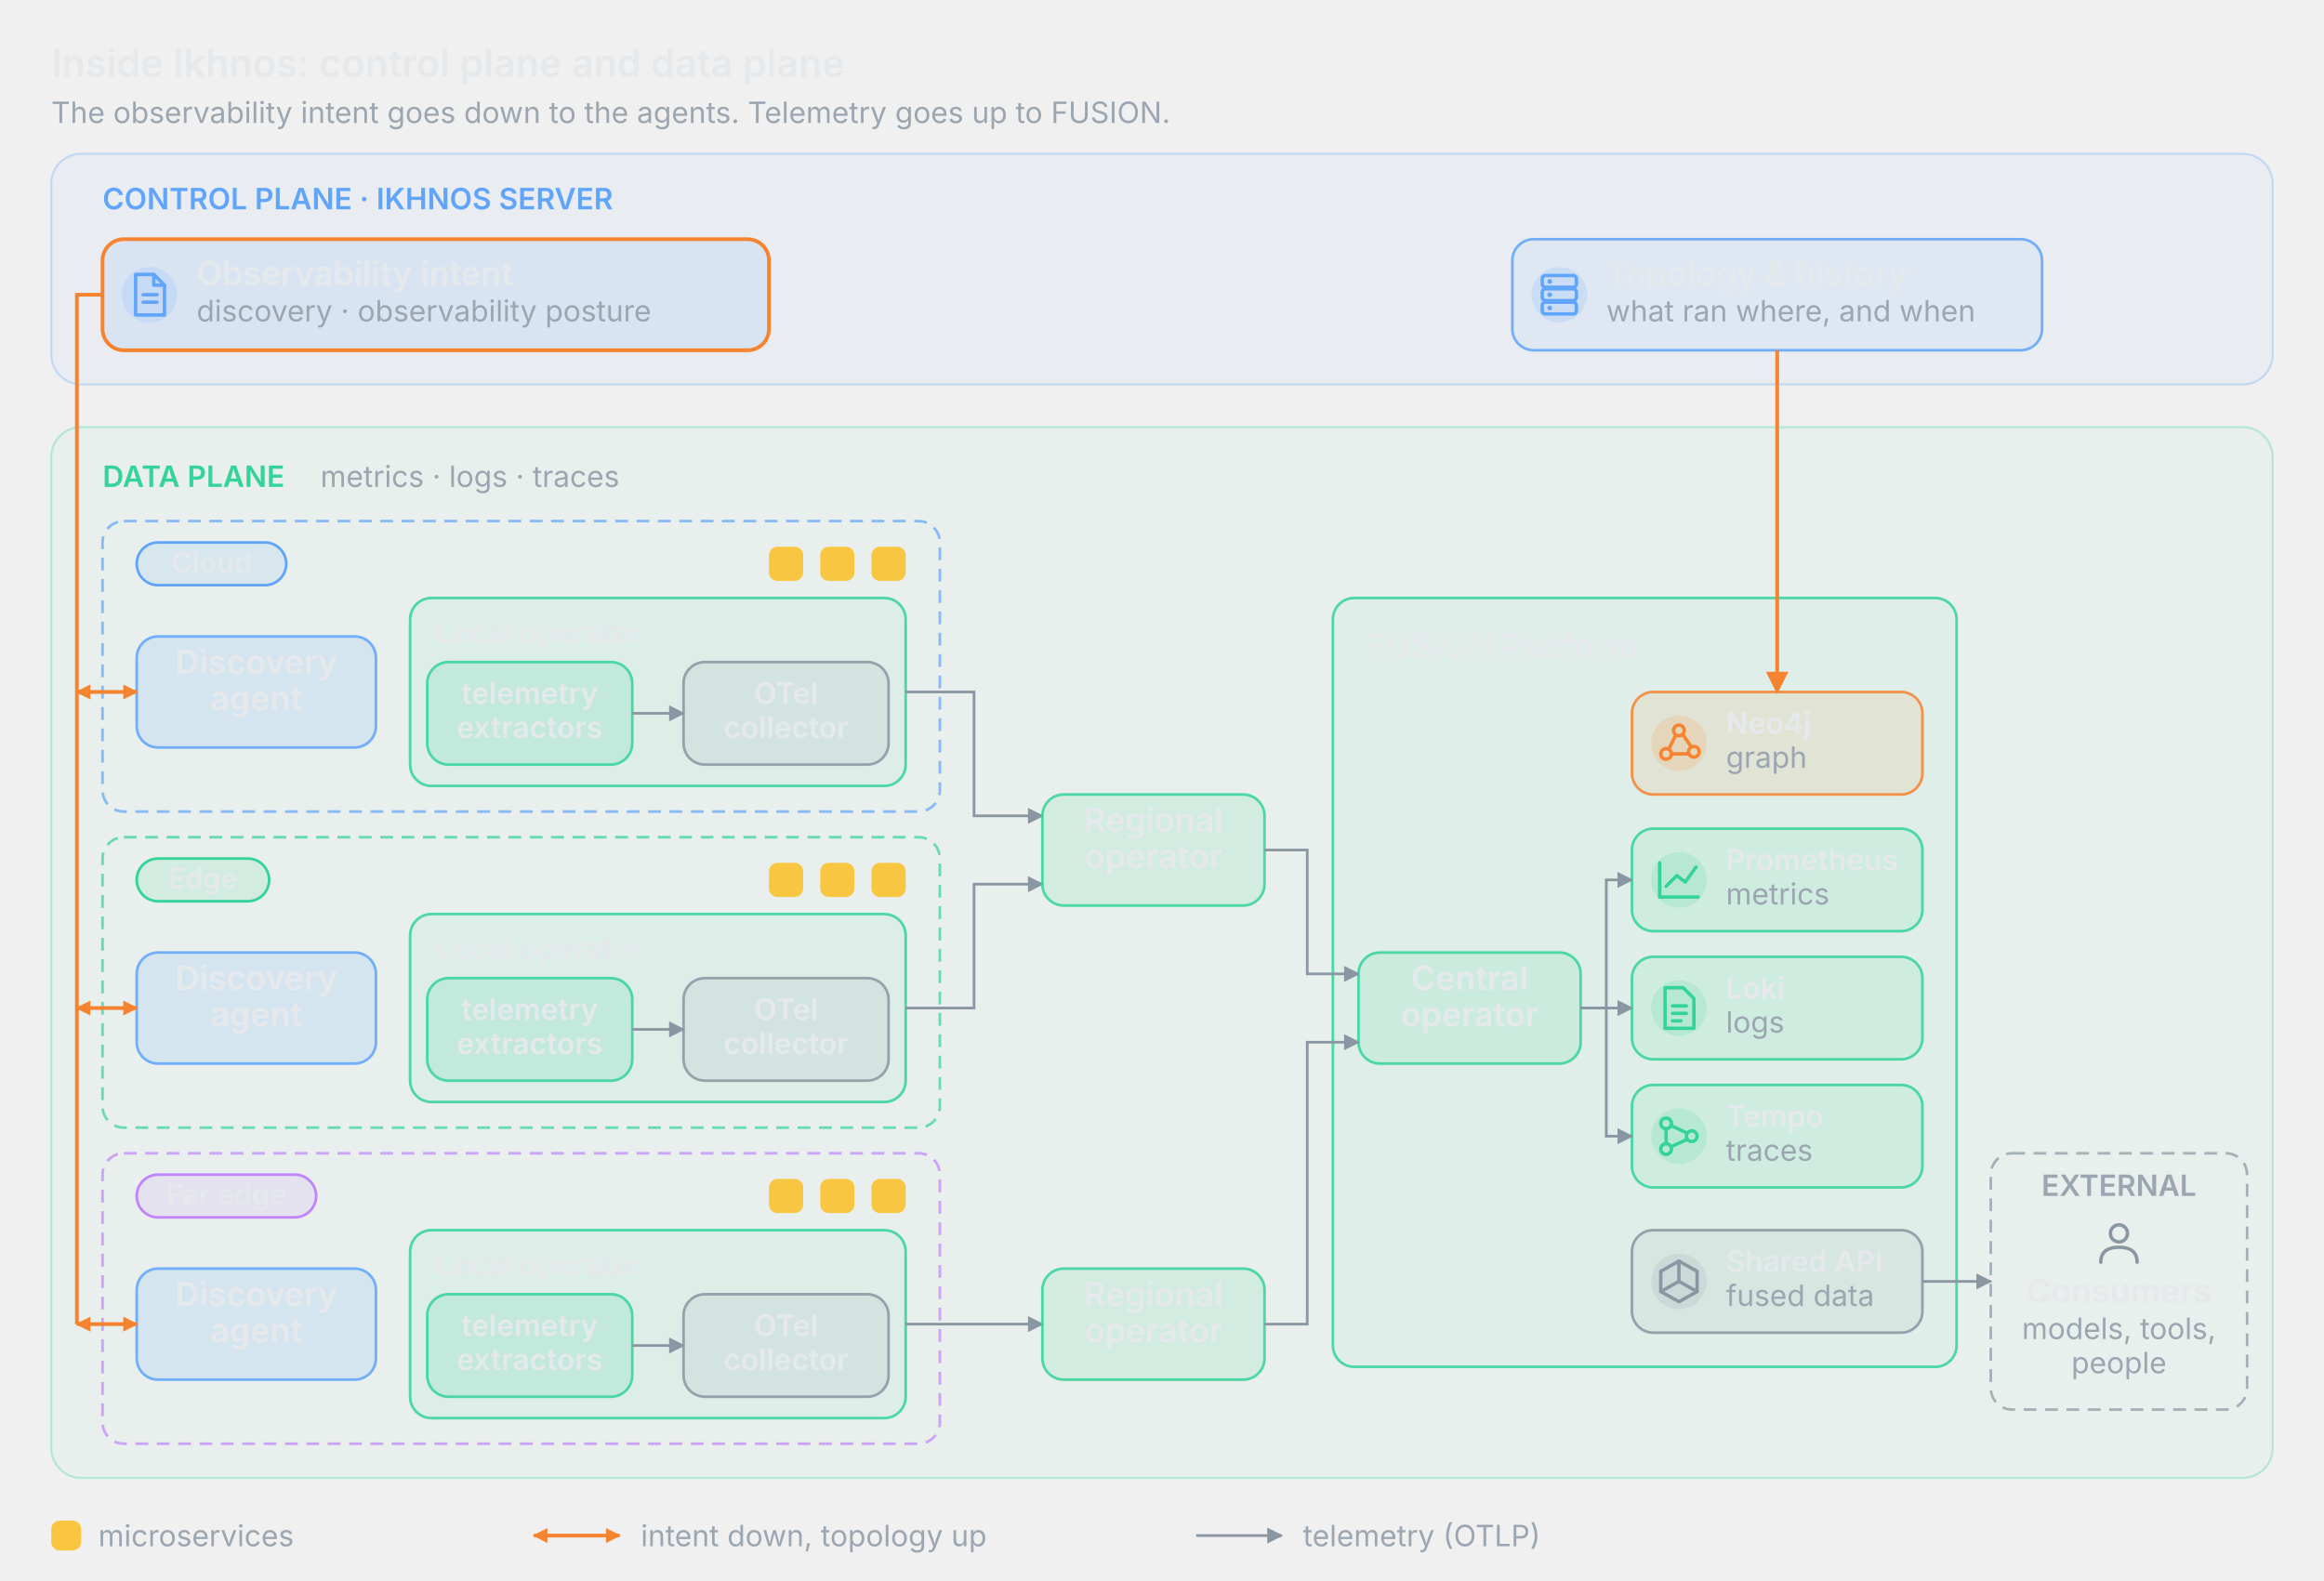
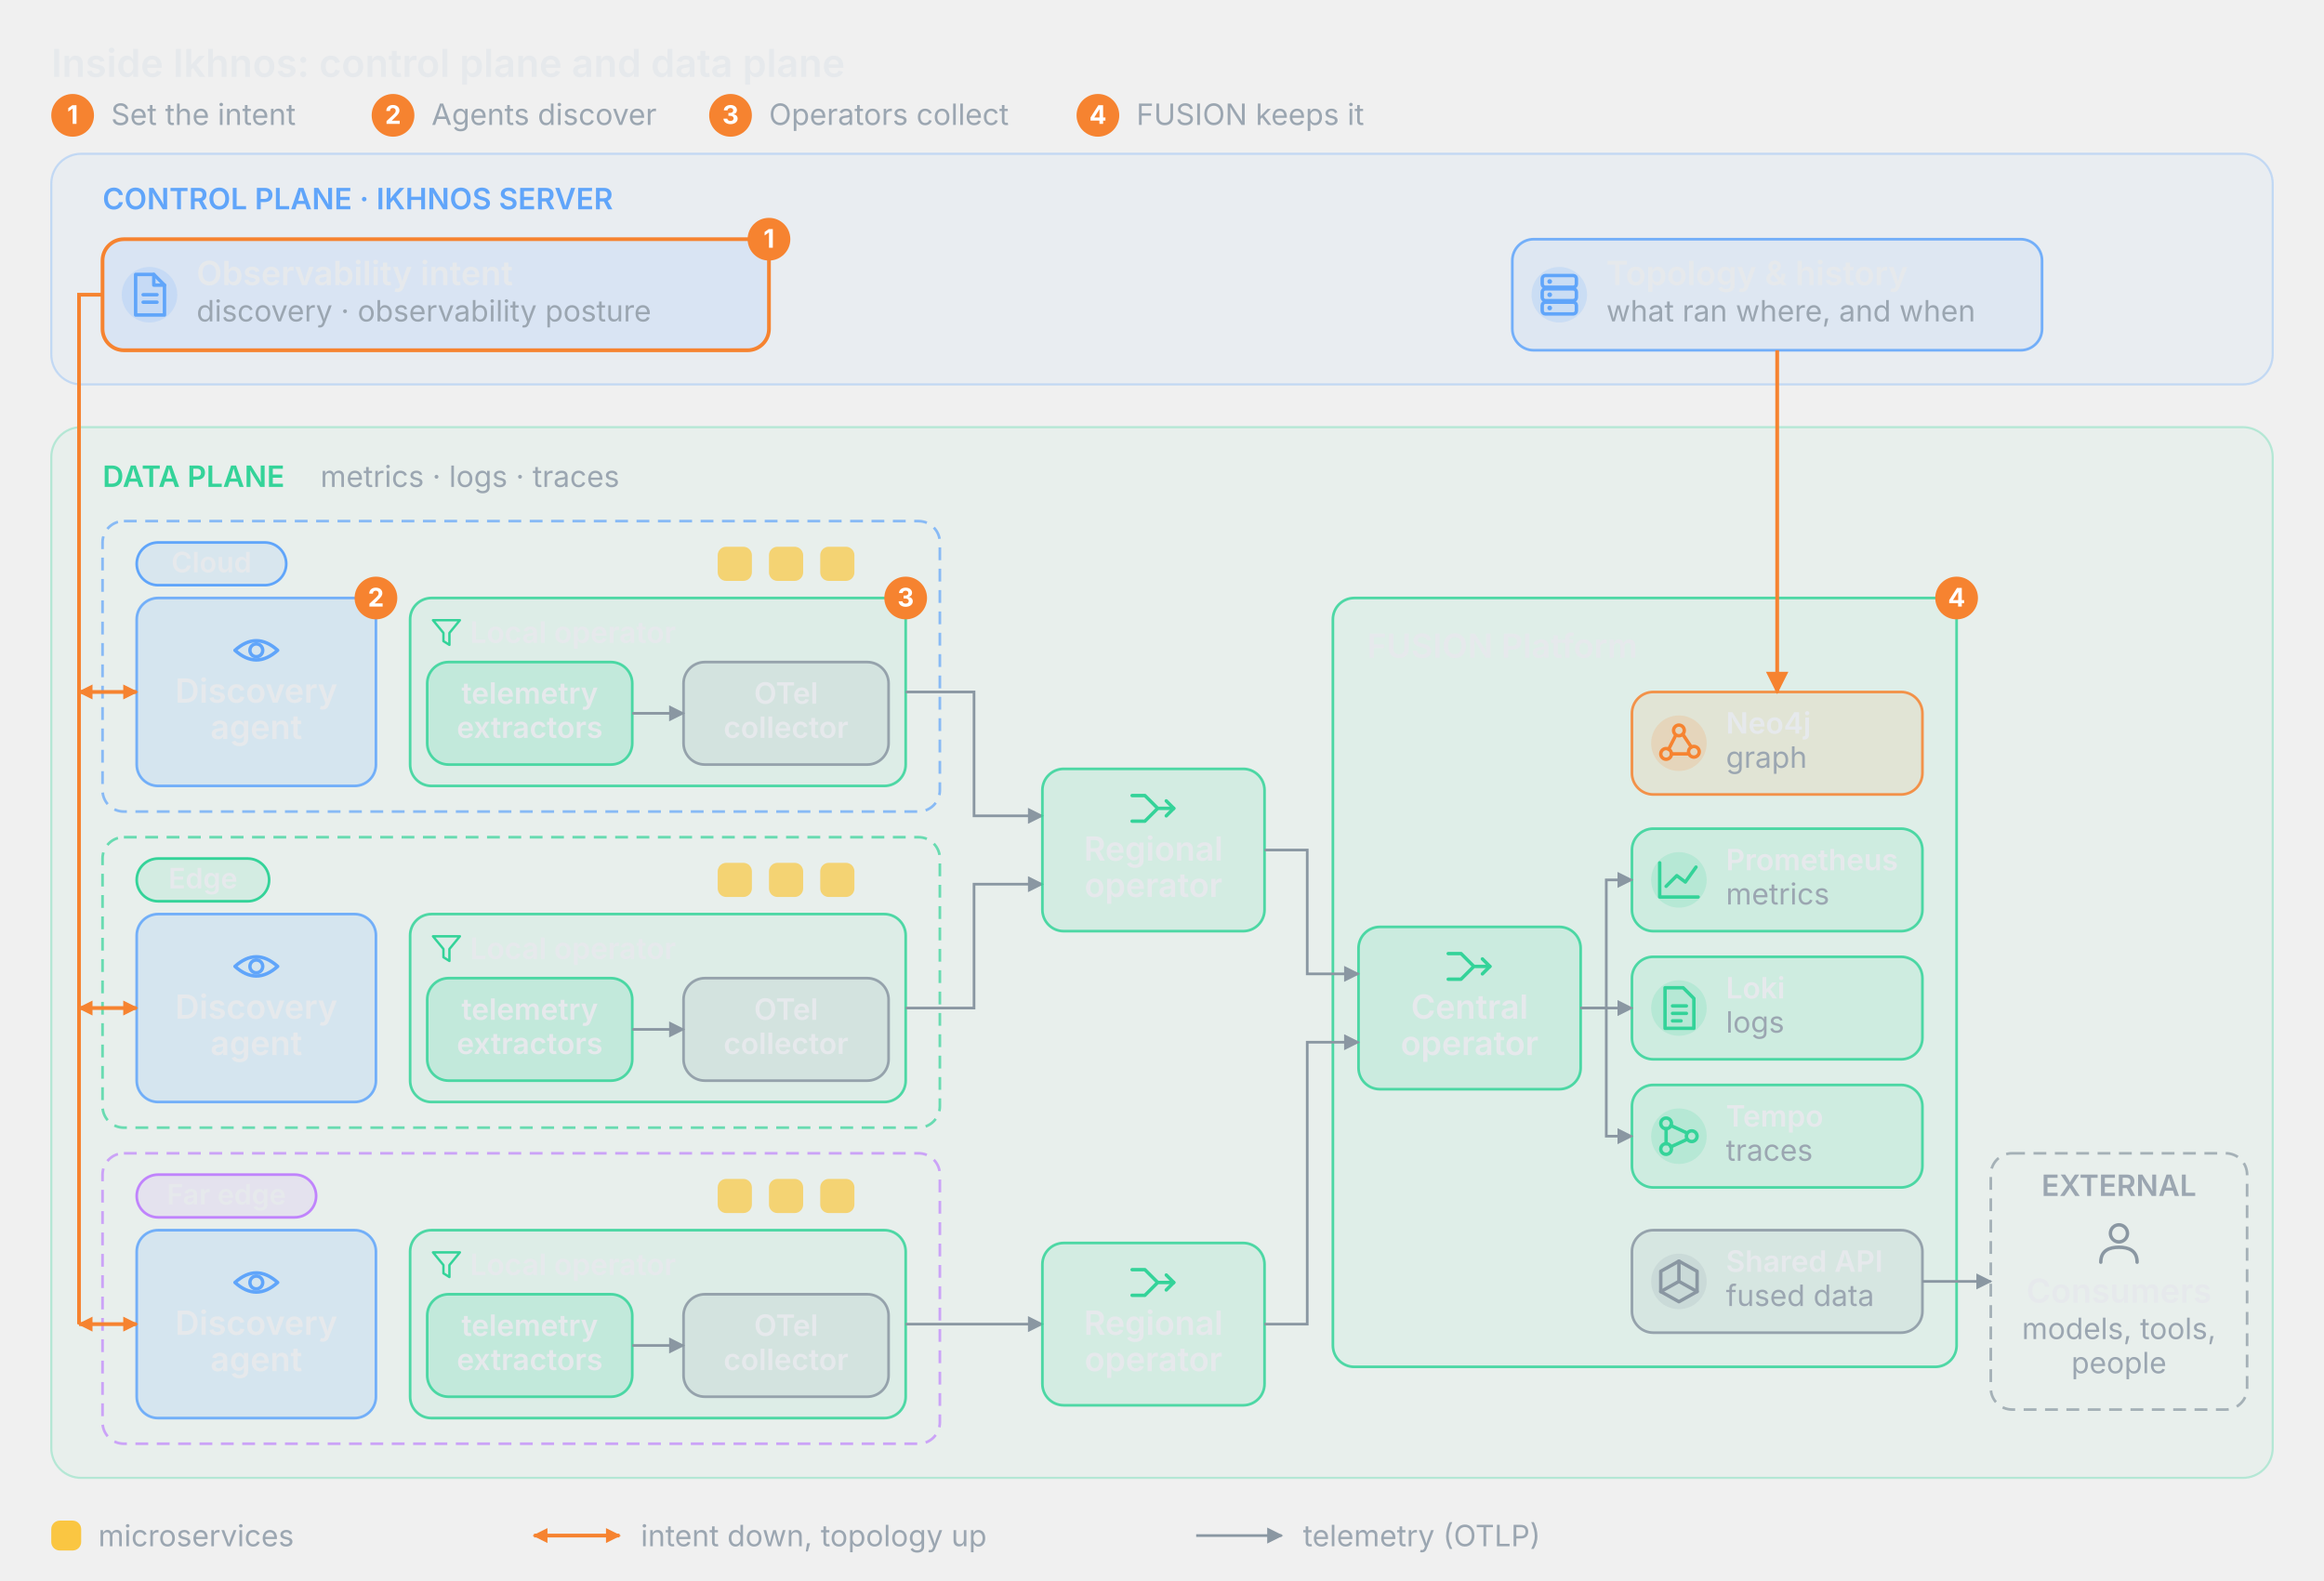
<svg xmlns="http://www.w3.org/2000/svg" viewBox="0 0 1088 740" role="img" aria-label="Ikhnos has a control plane and a data plane. In the control plane, the server holds the observability intent, which covers discovery and the observability posture, and the topology and history. The intent goes down to a discovery agent in each cloud, edge and far-edge cluster, and the topology comes back up. In the data plane, each cluster has a local operator with telemetry extractors feeding an OpenTelemetry collector. Telemetry goes through regional operators to FUSION's central operator, then into Prometheus for metrics, Loki for logs and Tempo for traces. FUSION also holds the topology graph in Neo4j, and a shared API gives outside consumers, models, tools and people, the fused data." font-size="15.6" font-family="Inter, -apple-system, 'Segoe UI', Helvetica, Arial, sans-serif">
  <defs>
    <marker id="obsplanes-arrow" viewBox="0 0 10 10" refX="9" refY="5" markerWidth="6" markerHeight="6" orient="auto-start-reverse">
      <path d="M0 0L10 5L0 10z" fill="#8a97a2" />
    </marker>
    <marker id="obsplanes-arrow-accent" viewBox="0 0 10 10" refX="9" refY="5" markerWidth="6" markerHeight="6" orient="auto-start-reverse">
      <path d="M0 0L10 5L0 10z" fill="#f68330" />
    </marker>
    <marker id="obsplanes-arrow-accent-sm" viewBox="0 0 10 10" refX="9" refY="5" markerWidth="4" markerHeight="4" orient="auto-start-reverse">
      <path d="M0 0L10 5L0 10z" fill="#f68330" />
    </marker>
  </defs>
  <text x="24" y="36" font-size="18" font-weight="600" fill="#e6e9ec">Inside Ikhnos: control plane and data plane</text>
-   <text x="24" y="57.6" font-size="13.8" fill="#9ba6b1">The observability intent goes down to the agents. Telemetry goes up to FUSION.</text>
+   <g>
+     <g>
+       <circle cx="34" cy="54" r="10" fill="#f68330" />
+       <text x="34" y="58" text-anchor="middle" font-size="12" font-weight="700" fill="#fff">1</text>
+     </g>
+     <text x="52" y="58.5" font-size="13.8" fill="#9ba6b1">Set the intent</text>
+   </g>
+   <g>
+     <g>
+       <circle cx="184" cy="54" r="10" fill="#f68330" />
+       <text x="184" y="58" text-anchor="middle" font-size="12" font-weight="700" fill="#fff">2</text>
+     </g>
+     <text x="202" y="58.5" font-size="13.8" fill="#9ba6b1">Agents discover</text>
+   </g>
+   <g>
+     <g>
+       <circle cx="342" cy="54" r="10" fill="#f68330" />
+       <text x="342" y="58" text-anchor="middle" font-size="12" font-weight="700" fill="#fff">3</text>
+     </g>
+     <text x="360" y="58.5" font-size="13.8" fill="#9ba6b1">Operators collect</text>
+   </g>
+   <g>
+     <g>
+       <circle cx="514" cy="54" r="10" fill="#f68330" />
+       <text x="514" y="58" text-anchor="middle" font-size="12" font-weight="700" fill="#fff">4</text>
+     </g>
+     <text x="532" y="58.5" font-size="13.8" fill="#9ba6b1">FUSION keeps it</text>
+   </g>
  <rect x="24" y="72" width="1040" height="108" rx="14" fill="#60a5fa" fill-opacity="0.05" stroke="#60a5fa" stroke-opacity="0.3" />
  <text x="48" y="98" font-size="13.8" font-weight="600" fill="#60a5fa">CONTROL PLANE · IKHNOS SERVER</text>
  <g>
    <rect x="48" y="112" width="312" height="52" rx="10" fill="#60a5fa" fill-opacity="0.12" stroke="#f68330" stroke-opacity="1" stroke-width="1.75" />
    <circle cx="70" cy="138" r="13" fill="#60a5fa" fill-opacity="0.16" />
    <g transform="translate(70 138)">
      <path d="M-6.5 -9.5H2L7 -4.5V9.5H-6.5Z" fill="none" stroke="#60a5fa" stroke-width="1.6" stroke-linecap="round" stroke-linejoin="round" />
      <path d="M2 -9.5V-4.5H7M-3 0H3.5M-3 3.5H3.5" fill="none" stroke="#60a5fa" stroke-width="1.6" stroke-linecap="round" stroke-linejoin="round" />
    </g>
    <text x="92" y="133.5" font-weight="600" fill="#e6e9ec">Observability intent</text>
    <text x="92" y="150.5" font-size="13.8" fill="#9ba6b1">discovery · observability posture</text>
  </g>
  <g>
    <rect x="708" y="112" width="248" height="52" rx="10" fill="#60a5fa" fill-opacity="0.08" stroke="#60a5fa" stroke-opacity="0.85" stroke-width="1.25" />
    <circle cx="730" cy="138" r="13" fill="#60a5fa" fill-opacity="0.16" />
    <g transform="translate(730 138)">
      <rect x="-8" y="-9" width="16" height="5.5" rx="1.5" fill="none" stroke="#60a5fa" stroke-width="1.6" stroke-linecap="round" stroke-linejoin="round" />
      <rect x="-8" y="-2.75" width="16" height="5.5" rx="1.5" fill="none" stroke="#60a5fa" stroke-width="1.6" stroke-linecap="round" stroke-linejoin="round" />
      <rect x="-8" y="3.5" width="16" height="5.5" rx="1.5" fill="none" stroke="#60a5fa" stroke-width="1.6" stroke-linecap="round" stroke-linejoin="round" />
      <path d="M-4.5 -6.2h.01M-4.5 0h.01M-4.5 6.2h.01" fill="none" stroke="#60a5fa" stroke-width="2.2" stroke-linecap="round" stroke-linejoin="round" />
    </g>
    <text x="752" y="133.5" font-weight="600" fill="#e6e9ec">Topology &amp; history</text>
    <text x="752" y="150.5" font-size="13.8" fill="#9ba6b1">what ran where, and when</text>
  </g>
  <rect x="24" y="200" width="1040" height="492" rx="14" fill="#34d399" fill-opacity="0.045" stroke="#34d399" stroke-opacity="0.3" />
  <text x="48" y="228" font-size="13.8" font-weight="600" fill="#34d399">DATA PLANE</text>
  <text x="150" y="228" font-size="13.8" fill="#9ba6b1">metrics · logs · traces</text>
  <g>
    <rect x="48" y="244" width="392" height="136" rx="10" fill="none" fill-opacity="0" stroke="#60a5fa" stroke-opacity="0.7" stroke-width="1.25" stroke-dasharray="6 4" />
    <g>
      <rect x="64" y="254" width="70" height="20" rx="10" fill="#60a5fa" fill-opacity="0.12" stroke="#60a5fa" stroke-width="1.25" />
      <text x="99" y="268" text-anchor="middle" font-size="13.2" font-weight="600" fill="#e6e9ec">Cloud</text>
    </g>
-     <rect x="360" y="256" width="16" height="16" rx="4" fill="#fbbf24" fill-opacity="0.85" />
-     <rect x="384" y="256" width="16" height="16" rx="4" fill="#fbbf24" fill-opacity="0.85" />
-     <rect x="408" y="256" width="16" height="16" rx="4" fill="#fbbf24" fill-opacity="0.85" />
-     <g>
-       <rect x="64" y="298" width="112" height="52" rx="10" fill="#60a5fa" fill-opacity="0.14" stroke="#60a5fa" stroke-opacity="0.85" stroke-width="1.25" />
-       <text x="120" y="315.5" font-weight="600" fill="#e6e9ec" text-anchor="middle">Discovery</text>
-       <text x="120" y="332.5" font-weight="600" fill="#e6e9ec" text-anchor="middle">agent</text>
+     <rect x="336" y="256" width="16" height="16" rx="4" fill="#fbbf24" fill-opacity="0.6" />
+     <rect x="360" y="256" width="16" height="16" rx="4" fill="#fbbf24" fill-opacity="0.6" />
+     <rect x="384" y="256" width="16" height="16" rx="4" fill="#fbbf24" fill-opacity="0.6" />
+     <g>
+       <rect x="64" y="280" width="112" height="88" rx="10" fill="#60a5fa" fill-opacity="0.14" stroke="#60a5fa" stroke-opacity="0.85" stroke-width="1.25" />
+       <g transform="translate(120 304.5)">
+         <path d="M-10 0Q0 -9 10 0Q0 9 -10 0Z" fill="none" stroke="#60a5fa" stroke-width="1.6" stroke-linecap="round" stroke-linejoin="round" />
+         <circle cx="0" cy="0" r="3" fill="none" stroke="#60a5fa" stroke-width="1.6" stroke-linecap="round" stroke-linejoin="round" />
+       </g>
+       <text x="120" y="329" font-weight="600" fill="#e6e9ec" text-anchor="middle">Discovery</text>
+       <text x="120" y="346" font-weight="600" fill="#e6e9ec" text-anchor="middle">agent</text>
    </g>
    <rect x="192" y="280" width="232" height="88" rx="10" fill="#34d399" fill-opacity="0.06" stroke="#34d399" stroke-opacity="0.85" stroke-width="1.25" />
-     <text x="204" y="301" font-size="13.8" font-weight="600" fill="#e6e9ec">Local operator</text>
+     <g transform="translate(209 296) scale(0.7)">
+       <g transform="translate(0 0)">
+         <path d="M-9 -8H9L2 0.5V8.5L-2 6V0.5Z" fill="none" stroke="#34d399" stroke-width="1.6" stroke-linecap="round" stroke-linejoin="round" />
+       </g>
+     </g>
+     <text x="220" y="301" font-size="13.8" font-weight="600" fill="#e6e9ec">Local operator</text>
    <rect x="200" y="310" width="96" height="48" rx="10" fill="#34d399" fill-opacity="0.16" stroke="#34d399" stroke-opacity="0.85" stroke-width="1.25" />
    <text x="248" y="329.5" font-size="13.8" font-weight="600" fill="#e6e9ec" text-anchor="middle">telemetry</text>
    <text x="248" y="345.5" font-size="13.8" font-weight="600" fill="#e6e9ec" text-anchor="middle">extractors</text>
    <path d="M296 334H320" fill="none" stroke="#8a97a2" stroke-width="1.25" marker-end="url(#obsplanes-arrow)" />
    <rect x="320" y="310" width="96" height="48" rx="10" fill="#8a97a2" fill-opacity="0.12" stroke="#8a97a2" stroke-opacity="0.85" stroke-width="1.25" />
    <text x="368" y="329.5" font-size="13.8" font-weight="600" fill="#e6e9ec" text-anchor="middle">OTel</text>
    <text x="368" y="345.5" font-size="13.8" font-weight="600" fill="#e6e9ec" text-anchor="middle">collector</text>
-     <path d="M36 324H64" fill="none" stroke="#f68330" stroke-width="1.75" marker-end="url(#obsplanes-arrow-accent-sm)" marker-start="url(#obsplanes-arrow-accent-sm)" />
+     <path d="M37 324H64" fill="none" stroke="#f68330" stroke-width="1.75" marker-end="url(#obsplanes-arrow-accent-sm)" marker-start="url(#obsplanes-arrow-accent-sm)" />
    <path d="M424 324H456V382H488" fill="none" stroke="#8a97a2" stroke-width="1.25" marker-end="url(#obsplanes-arrow)" />
  </g>
  <g>
    <rect x="48" y="392" width="392" height="136" rx="10" fill="none" fill-opacity="0" stroke="#34d399" stroke-opacity="0.7" stroke-width="1.25" stroke-dasharray="6 4" />
    <g>
      <rect x="64" y="402" width="62" height="20" rx="10" fill="#34d399" fill-opacity="0.12" stroke="#34d399" stroke-width="1.25" />
      <text x="95" y="416" text-anchor="middle" font-size="13.2" font-weight="600" fill="#e6e9ec">Edge</text>
    </g>
-     <rect x="360" y="404" width="16" height="16" rx="4" fill="#fbbf24" fill-opacity="0.85" />
-     <rect x="384" y="404" width="16" height="16" rx="4" fill="#fbbf24" fill-opacity="0.85" />
-     <rect x="408" y="404" width="16" height="16" rx="4" fill="#fbbf24" fill-opacity="0.85" />
-     <g>
-       <rect x="64" y="446" width="112" height="52" rx="10" fill="#60a5fa" fill-opacity="0.14" stroke="#60a5fa" stroke-opacity="0.85" stroke-width="1.25" />
-       <text x="120" y="463.5" font-weight="600" fill="#e6e9ec" text-anchor="middle">Discovery</text>
-       <text x="120" y="480.5" font-weight="600" fill="#e6e9ec" text-anchor="middle">agent</text>
+     <rect x="336" y="404" width="16" height="16" rx="4" fill="#fbbf24" fill-opacity="0.6" />
+     <rect x="360" y="404" width="16" height="16" rx="4" fill="#fbbf24" fill-opacity="0.6" />
+     <rect x="384" y="404" width="16" height="16" rx="4" fill="#fbbf24" fill-opacity="0.6" />
+     <g>
+       <rect x="64" y="428" width="112" height="88" rx="10" fill="#60a5fa" fill-opacity="0.14" stroke="#60a5fa" stroke-opacity="0.85" stroke-width="1.25" />
+       <g transform="translate(120 452.5)">
+         <path d="M-10 0Q0 -9 10 0Q0 9 -10 0Z" fill="none" stroke="#60a5fa" stroke-width="1.6" stroke-linecap="round" stroke-linejoin="round" />
+         <circle cx="0" cy="0" r="3" fill="none" stroke="#60a5fa" stroke-width="1.6" stroke-linecap="round" stroke-linejoin="round" />
+       </g>
+       <text x="120" y="477" font-weight="600" fill="#e6e9ec" text-anchor="middle">Discovery</text>
+       <text x="120" y="494" font-weight="600" fill="#e6e9ec" text-anchor="middle">agent</text>
    </g>
    <rect x="192" y="428" width="232" height="88" rx="10" fill="#34d399" fill-opacity="0.06" stroke="#34d399" stroke-opacity="0.85" stroke-width="1.25" />
-     <text x="204" y="449" font-size="13.8" font-weight="600" fill="#e6e9ec">Local operator</text>
+     <g transform="translate(209 444) scale(0.7)">
+       <g transform="translate(0 0)">
+         <path d="M-9 -8H9L2 0.5V8.5L-2 6V0.5Z" fill="none" stroke="#34d399" stroke-width="1.6" stroke-linecap="round" stroke-linejoin="round" />
+       </g>
+     </g>
+     <text x="220" y="449" font-size="13.8" font-weight="600" fill="#e6e9ec">Local operator</text>
    <rect x="200" y="458" width="96" height="48" rx="10" fill="#34d399" fill-opacity="0.16" stroke="#34d399" stroke-opacity="0.85" stroke-width="1.25" />
    <text x="248" y="477.5" font-size="13.8" font-weight="600" fill="#e6e9ec" text-anchor="middle">telemetry</text>
    <text x="248" y="493.5" font-size="13.8" font-weight="600" fill="#e6e9ec" text-anchor="middle">extractors</text>
    <path d="M296 482H320" fill="none" stroke="#8a97a2" stroke-width="1.25" marker-end="url(#obsplanes-arrow)" />
    <rect x="320" y="458" width="96" height="48" rx="10" fill="#8a97a2" fill-opacity="0.12" stroke="#8a97a2" stroke-opacity="0.85" stroke-width="1.25" />
    <text x="368" y="477.5" font-size="13.8" font-weight="600" fill="#e6e9ec" text-anchor="middle">OTel</text>
    <text x="368" y="493.5" font-size="13.8" font-weight="600" fill="#e6e9ec" text-anchor="middle">collector</text>
-     <path d="M36 472H64" fill="none" stroke="#f68330" stroke-width="1.75" marker-end="url(#obsplanes-arrow-accent-sm)" marker-start="url(#obsplanes-arrow-accent-sm)" />
+     <path d="M37 472H64" fill="none" stroke="#f68330" stroke-width="1.75" marker-end="url(#obsplanes-arrow-accent-sm)" marker-start="url(#obsplanes-arrow-accent-sm)" />
    <path d="M424 472H456V414H488" fill="none" stroke="#8a97a2" stroke-width="1.25" marker-end="url(#obsplanes-arrow)" />
  </g>
  <g>
    <rect x="48" y="540" width="392" height="136" rx="10" fill="none" fill-opacity="0" stroke="#c084fc" stroke-opacity="0.7" stroke-width="1.25" stroke-dasharray="6 4" />
    <g>
      <rect x="64" y="550" width="84" height="20" rx="10" fill="#c084fc" fill-opacity="0.12" stroke="#c084fc" stroke-width="1.25" />
      <text x="106" y="564" text-anchor="middle" font-size="13.2" font-weight="600" fill="#e6e9ec">Far edge</text>
    </g>
-     <rect x="360" y="552" width="16" height="16" rx="4" fill="#fbbf24" fill-opacity="0.85" />
-     <rect x="384" y="552" width="16" height="16" rx="4" fill="#fbbf24" fill-opacity="0.85" />
-     <rect x="408" y="552" width="16" height="16" rx="4" fill="#fbbf24" fill-opacity="0.85" />
-     <g>
-       <rect x="64" y="594" width="112" height="52" rx="10" fill="#60a5fa" fill-opacity="0.14" stroke="#60a5fa" stroke-opacity="0.85" stroke-width="1.25" />
-       <text x="120" y="611.5" font-weight="600" fill="#e6e9ec" text-anchor="middle">Discovery</text>
-       <text x="120" y="628.5" font-weight="600" fill="#e6e9ec" text-anchor="middle">agent</text>
+     <rect x="336" y="552" width="16" height="16" rx="4" fill="#fbbf24" fill-opacity="0.6" />
+     <rect x="360" y="552" width="16" height="16" rx="4" fill="#fbbf24" fill-opacity="0.6" />
+     <rect x="384" y="552" width="16" height="16" rx="4" fill="#fbbf24" fill-opacity="0.6" />
+     <g>
+       <rect x="64" y="576" width="112" height="88" rx="10" fill="#60a5fa" fill-opacity="0.14" stroke="#60a5fa" stroke-opacity="0.85" stroke-width="1.25" />
+       <g transform="translate(120 600.5)">
+         <path d="M-10 0Q0 -9 10 0Q0 9 -10 0Z" fill="none" stroke="#60a5fa" stroke-width="1.6" stroke-linecap="round" stroke-linejoin="round" />
+         <circle cx="0" cy="0" r="3" fill="none" stroke="#60a5fa" stroke-width="1.6" stroke-linecap="round" stroke-linejoin="round" />
+       </g>
+       <text x="120" y="625" font-weight="600" fill="#e6e9ec" text-anchor="middle">Discovery</text>
+       <text x="120" y="642" font-weight="600" fill="#e6e9ec" text-anchor="middle">agent</text>
    </g>
    <rect x="192" y="576" width="232" height="88" rx="10" fill="#34d399" fill-opacity="0.06" stroke="#34d399" stroke-opacity="0.85" stroke-width="1.25" />
-     <text x="204" y="597" font-size="13.8" font-weight="600" fill="#e6e9ec">Local operator</text>
+     <g transform="translate(209 592) scale(0.7)">
+       <g transform="translate(0 0)">
+         <path d="M-9 -8H9L2 0.5V8.5L-2 6V0.5Z" fill="none" stroke="#34d399" stroke-width="1.6" stroke-linecap="round" stroke-linejoin="round" />
+       </g>
+     </g>
+     <text x="220" y="597" font-size="13.8" font-weight="600" fill="#e6e9ec">Local operator</text>
    <rect x="200" y="606" width="96" height="48" rx="10" fill="#34d399" fill-opacity="0.16" stroke="#34d399" stroke-opacity="0.85" stroke-width="1.25" />
    <text x="248" y="625.5" font-size="13.8" font-weight="600" fill="#e6e9ec" text-anchor="middle">telemetry</text>
    <text x="248" y="641.5" font-size="13.8" font-weight="600" fill="#e6e9ec" text-anchor="middle">extractors</text>
    <path d="M296 630H320" fill="none" stroke="#8a97a2" stroke-width="1.25" marker-end="url(#obsplanes-arrow)" />
    <rect x="320" y="606" width="96" height="48" rx="10" fill="#8a97a2" fill-opacity="0.12" stroke="#8a97a2" stroke-opacity="0.85" stroke-width="1.25" />
    <text x="368" y="625.5" font-size="13.8" font-weight="600" fill="#e6e9ec" text-anchor="middle">OTel</text>
    <text x="368" y="641.5" font-size="13.8" font-weight="600" fill="#e6e9ec" text-anchor="middle">collector</text>
-     <path d="M36 620H64" fill="none" stroke="#f68330" stroke-width="1.75" marker-end="url(#obsplanes-arrow-accent-sm)" marker-start="url(#obsplanes-arrow-accent-sm)" />
+     <path d="M37 620H64" fill="none" stroke="#f68330" stroke-width="1.75" marker-end="url(#obsplanes-arrow-accent-sm)" marker-start="url(#obsplanes-arrow-accent-sm)" />
    <path d="M424 620H488" fill="none" stroke="#8a97a2" stroke-width="1.25" marker-end="url(#obsplanes-arrow)" />
  </g>
-   <path d="M48 138H36V620" fill="none" stroke="#f68330" stroke-width="1.75" />
-   <g>
-     <rect x="488" y="372" width="104" height="52" rx="10" fill="#34d399" fill-opacity="0.12" stroke="#34d399" stroke-opacity="0.85" stroke-width="1.25" />
-     <text x="540" y="389.5" font-weight="600" fill="#e6e9ec" text-anchor="middle">Regional</text>
-     <text x="540" y="406.5" font-weight="600" fill="#e6e9ec" text-anchor="middle">operator</text>
-   </g>
-   <g>
-     <rect x="488" y="594" width="104" height="52" rx="10" fill="#34d399" fill-opacity="0.12" stroke="#34d399" stroke-opacity="0.85" stroke-width="1.25" />
-     <text x="540" y="611.5" font-weight="600" fill="#e6e9ec" text-anchor="middle">Regional</text>
-     <text x="540" y="628.5" font-weight="600" fill="#e6e9ec" text-anchor="middle">operator</text>
+   <path d="M48 138H37V620" fill="none" stroke="#f68330" stroke-width="1.75" />
+   <g>
+     <rect x="488" y="360" width="104" height="76" rx="10" fill="#34d399" fill-opacity="0.12" stroke="#34d399" stroke-opacity="0.85" stroke-width="1.25" />
+     <g transform="translate(540 378.5)">
+       <path d="M-10 -6H-4L2 0M-10 6H-4L2 0M2 0H9.5" fill="none" stroke="#34d399" stroke-width="1.6" stroke-linecap="round" stroke-linejoin="round" />
+       <path d="M6 -3.5L9.5 0L6 3.5" fill="none" stroke="#34d399" stroke-width="1.6" stroke-linecap="round" stroke-linejoin="round" />
+     </g>
+     <text x="540" y="403" font-weight="600" fill="#e6e9ec" text-anchor="middle">Regional</text>
+     <text x="540" y="420" font-weight="600" fill="#e6e9ec" text-anchor="middle">operator</text>
+   </g>
+   <g>
+     <rect x="488" y="582" width="104" height="76" rx="10" fill="#34d399" fill-opacity="0.12" stroke="#34d399" stroke-opacity="0.85" stroke-width="1.25" />
+     <g transform="translate(540 600.5)">
+       <path d="M-10 -6H-4L2 0M-10 6H-4L2 0M2 0H9.5" fill="none" stroke="#34d399" stroke-width="1.6" stroke-linecap="round" stroke-linejoin="round" />
+       <path d="M6 -3.5L9.5 0L6 3.5" fill="none" stroke="#34d399" stroke-width="1.6" stroke-linecap="round" stroke-linejoin="round" />
+     </g>
+     <text x="540" y="625" font-weight="600" fill="#e6e9ec" text-anchor="middle">Regional</text>
+     <text x="540" y="642" font-weight="600" fill="#e6e9ec" text-anchor="middle">operator</text>
  </g>
  <rect x="624" y="280" width="292" height="360" rx="10" fill="#34d399" fill-opacity="0.05" stroke="#34d399" stroke-opacity="0.85" stroke-width="1.25" />
  <text x="640" y="308" font-weight="600" fill="#e6e9ec">FUSION Platform</text>
  <g>
-     <rect x="636" y="446" width="104" height="52" rx="10" fill="#34d399" fill-opacity="0.12" stroke="#34d399" stroke-opacity="0.85" stroke-width="1.25" />
-     <text x="688" y="463.5" font-weight="600" fill="#e6e9ec" text-anchor="middle">Central</text>
-     <text x="688" y="480.5" font-weight="600" fill="#e6e9ec" text-anchor="middle">operator</text>
+     <rect x="636" y="434" width="104" height="76" rx="10" fill="#34d399" fill-opacity="0.12" stroke="#34d399" stroke-opacity="0.85" stroke-width="1.25" />
+     <g transform="translate(688 452.5)">
+       <path d="M-10 -6H-4L2 0M-10 6H-4L2 0M2 0H9.5" fill="none" stroke="#34d399" stroke-width="1.6" stroke-linecap="round" stroke-linejoin="round" />
+       <path d="M6 -3.5L9.5 0L6 3.5" fill="none" stroke="#34d399" stroke-width="1.6" stroke-linecap="round" stroke-linejoin="round" />
+     </g>
+     <text x="688" y="477" font-weight="600" fill="#e6e9ec" text-anchor="middle">Central</text>
+     <text x="688" y="494" font-weight="600" fill="#e6e9ec" text-anchor="middle">operator</text>
  </g>
  <g>
    <rect x="764" y="324" width="136" height="48" rx="10" fill="#f68330" fill-opacity="0.1" stroke="#f68330" stroke-opacity="0.85" stroke-width="1.25" />
    <circle cx="786" cy="348" r="13" fill="#f68330" fill-opacity="0.16" />
    <g transform="translate(786 348)">
      <circle cx="-6" cy="5" r="2.5" fill="none" stroke="#f68330" stroke-width="1.6" stroke-linecap="round" stroke-linejoin="round" />
      <circle cx="0" cy="-6" r="2.5" fill="none" stroke="#f68330" stroke-width="1.6" stroke-linecap="round" stroke-linejoin="round" />
      <circle cx="7" cy="4" r="2.5" fill="none" stroke="#f68330" stroke-width="1.6" stroke-linecap="round" stroke-linejoin="round" />
      <path d="M-4.8 2.8L-1.5 -3.7M1.8 -4.2L5.8 1.8M-3.5 5H4.5" fill="none" stroke="#f68330" stroke-width="1.6" stroke-linecap="round" stroke-linejoin="round" />
    </g>
    <text x="808" y="343.5" font-size="13.8" font-weight="600" fill="#e6e9ec">Neo4j</text>
    <text x="808" y="359.5" font-size="13.8" fill="#9ba6b1">graph</text>
  </g>
  <g>
    <g>
      <rect x="764" y="388" width="136" height="48" rx="10" fill="#34d399" fill-opacity="0.1" stroke="#34d399" stroke-opacity="0.85" stroke-width="1.25" />
      <circle cx="786" cy="412" r="13" fill="#34d399" fill-opacity="0.16" />
      <g transform="translate(786 412)">
        <path d="M-9 -8V8H9M-6 3L-1 -2L3 1L8 -6" fill="none" stroke="#34d399" stroke-width="1.6" stroke-linecap="round" stroke-linejoin="round" />
      </g>
      <text x="808" y="407.5" font-size="13.8" font-weight="600" fill="#e6e9ec">Prometheus</text>
      <text x="808" y="423.5" font-size="13.8" fill="#9ba6b1">metrics</text>
    </g>
    <path d="M740 472H752V412H764" fill="none" stroke="#8a97a2" stroke-width="1.25" marker-end="url(#obsplanes-arrow)" />
  </g>
  <g>
    <g>
      <rect x="764" y="448" width="136" height="48" rx="10" fill="#34d399" fill-opacity="0.1" stroke="#34d399" stroke-opacity="0.85" stroke-width="1.25" />
      <circle cx="786" cy="472" r="13" fill="#34d399" fill-opacity="0.16" />
      <g transform="translate(786 472)">
        <path d="M-6.5 -9.5H2L7 -4.5V9.5H-6.5Z" fill="none" stroke="#34d399" stroke-width="1.6" stroke-linecap="round" stroke-linejoin="round" />
        <path d="M-3 -1H3.5M-3 2.5H3.5M-3 6H1" fill="none" stroke="#34d399" stroke-width="1.6" stroke-linecap="round" stroke-linejoin="round" />
      </g>
      <text x="808" y="467.5" font-size="13.8" font-weight="600" fill="#e6e9ec">Loki</text>
      <text x="808" y="483.5" font-size="13.8" fill="#9ba6b1">logs</text>
    </g>
    <path d="M740 472H752V472H764" fill="none" stroke="#8a97a2" stroke-width="1.25" marker-end="url(#obsplanes-arrow)" />
  </g>
  <g>
    <g>
      <rect x="764" y="508" width="136" height="48" rx="10" fill="#34d399" fill-opacity="0.1" stroke="#34d399" stroke-opacity="0.85" stroke-width="1.25" />
      <circle cx="786" cy="532" r="13" fill="#34d399" fill-opacity="0.16" />
      <g transform="translate(786 532)">
        <circle cx="-6" cy="-6" r="2.5" fill="none" stroke="#34d399" stroke-width="1.6" stroke-linecap="round" stroke-linejoin="round" />
        <circle cx="6" cy="0" r="2.5" fill="none" stroke="#34d399" stroke-width="1.6" stroke-linecap="round" stroke-linejoin="round" />
        <circle cx="-6" cy="6" r="2.5" fill="none" stroke="#34d399" stroke-width="1.6" stroke-linecap="round" stroke-linejoin="round" />
        <path d="M-6 -3.5V3.5M-3.8 -5L3.8 -1.5M-3.8 5L3.8 1.5" fill="none" stroke="#34d399" stroke-width="1.6" stroke-linecap="round" stroke-linejoin="round" />
      </g>
      <text x="808" y="527.5" font-size="13.8" font-weight="600" fill="#e6e9ec">Tempo</text>
      <text x="808" y="543.5" font-size="13.8" fill="#9ba6b1">traces</text>
    </g>
    <path d="M740 472H752V532H764" fill="none" stroke="#8a97a2" stroke-width="1.25" marker-end="url(#obsplanes-arrow)" />
  </g>
  <g>
    <rect x="764" y="576" width="136" height="48" rx="10" fill="#8a97a2" fill-opacity="0.1" stroke="#8a97a2" stroke-opacity="0.85" stroke-width="1.25" />
    <circle cx="786" cy="600" r="13" fill="#8a97a2" fill-opacity="0.16" />
    <g transform="translate(786 600)">
      <path d="M0 -9.5L8.5 -4.75V4.75L0 9.5L-8.5 4.75V-4.75Z" fill="none" stroke="#8a97a2" stroke-width="1.6" stroke-linecap="round" stroke-linejoin="round" />
      <path d="M0 -9.5V0M0 0L8.5 4.75M0 0L-8.5 4.75" fill="none" stroke="#8a97a2" stroke-width="1.6" stroke-linecap="round" stroke-linejoin="round" />
    </g>
    <text x="808" y="595.5" font-size="13.8" font-weight="600" fill="#e6e9ec">Shared API</text>
    <text x="808" y="611.5" font-size="13.8" fill="#9ba6b1">fused data</text>
  </g>
  <rect x="932" y="540" width="120" height="120" rx="10" fill="none" fill-opacity="0" stroke="#8a97a2" stroke-opacity="0.7" stroke-width="1.25" stroke-dasharray="6 4" />
  <text x="992" y="560" font-size="13.8" font-weight="600" fill="#9ba6b1" text-anchor="middle">EXTERNAL</text>
  <g transform="translate(992 582)">
    <circle cx="0" cy="-4.5" r="4" fill="none" stroke="#8a97a2" stroke-width="1.6" stroke-linecap="round" stroke-linejoin="round" />
    <path d="M-8.5 9C-8.5 3.5 -4.5 2 0 2S8.5 3.5 8.5 9" fill="none" stroke="#8a97a2" stroke-width="1.6" stroke-linecap="round" stroke-linejoin="round" />
  </g>
  <text x="992" y="610" font-weight="600" fill="#e6e9ec" text-anchor="middle">Consumers</text>
  <text x="992" y="627" font-size="13.8" fill="#9ba6b1" text-anchor="middle">models, tools,</text>
  <text x="992" y="643" font-size="13.8" fill="#9ba6b1" text-anchor="middle">people</text>
  <path d="M900 600H932" fill="none" stroke="#8a97a2" stroke-width="1.25" marker-end="url(#obsplanes-arrow)" />
  <path d="M592 398H612V456H636" fill="none" stroke="#8a97a2" stroke-width="1.25" marker-end="url(#obsplanes-arrow)" />
  <path d="M592 620H612V488H636" fill="none" stroke="#8a97a2" stroke-width="1.25" marker-end="url(#obsplanes-arrow)" />
  <path d="M832 164V324" fill="none" stroke="#f68330" stroke-width="1.75" marker-end="url(#obsplanes-arrow-accent)" />
+   <g>
+     <circle cx="360" cy="112" r="10" fill="#f68330" />
+     <text x="360" y="116" text-anchor="middle" font-size="12" font-weight="700" fill="#fff">1</text>
+   </g>
+   <g>
+     <circle cx="176" cy="280" r="10" fill="#f68330" />
+     <text x="176" y="284" text-anchor="middle" font-size="12" font-weight="700" fill="#fff">2</text>
+   </g>
+   <g>
+     <circle cx="424" cy="280" r="10" fill="#f68330" />
+     <text x="424" y="284" text-anchor="middle" font-size="12" font-weight="700" fill="#fff">3</text>
+   </g>
+   <g>
+     <circle cx="916" cy="280" r="10" fill="#f68330" />
+     <text x="916" y="284" text-anchor="middle" font-size="12" font-weight="700" fill="#fff">4</text>
+   </g>
  <rect x="24" y="712" width="14" height="14" rx="4" fill="#fbbf24" fill-opacity="0.85" />
  <text x="46" y="724" font-size="13.8" fill="#9ba6b1">microservices</text>
  <path d="M250 719H290" fill="none" stroke="#f68330" stroke-width="1.75" marker-end="url(#obsplanes-arrow-accent-sm)" marker-start="url(#obsplanes-arrow-accent-sm)" />
  <text x="300" y="724" font-size="13.8" fill="#9ba6b1">intent down, topology up</text>
  <path d="M560 719H600" fill="none" stroke="#8a97a2" stroke-width="1.25" marker-end="url(#obsplanes-arrow)" />
  <text x="610" y="724" font-size="13.8" fill="#9ba6b1">telemetry (OTLP)</text>
</svg>
